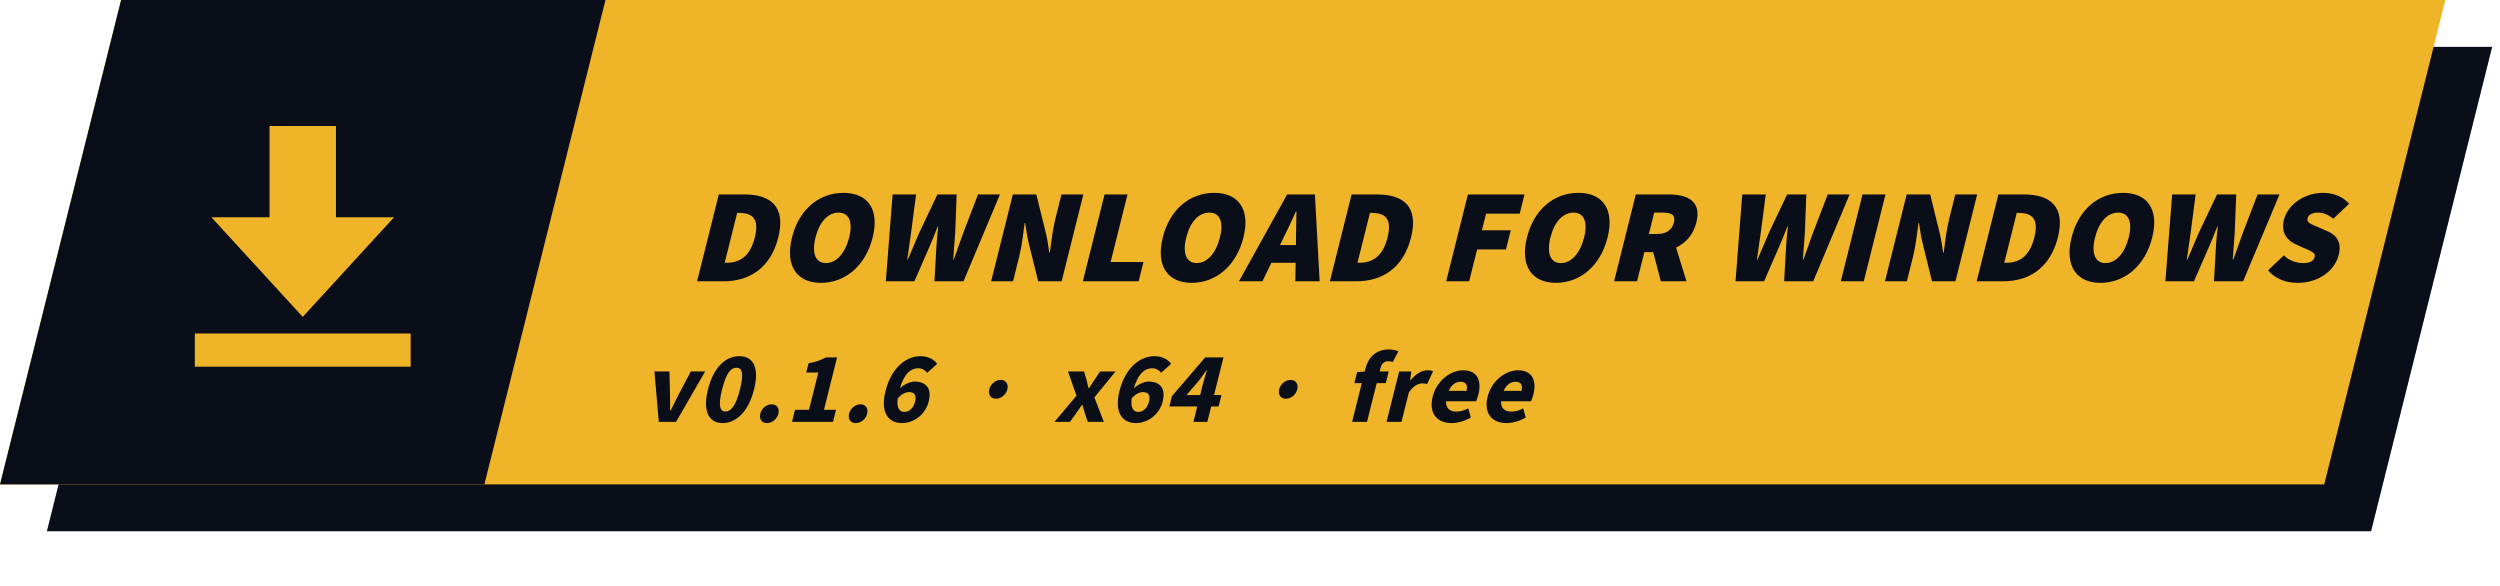
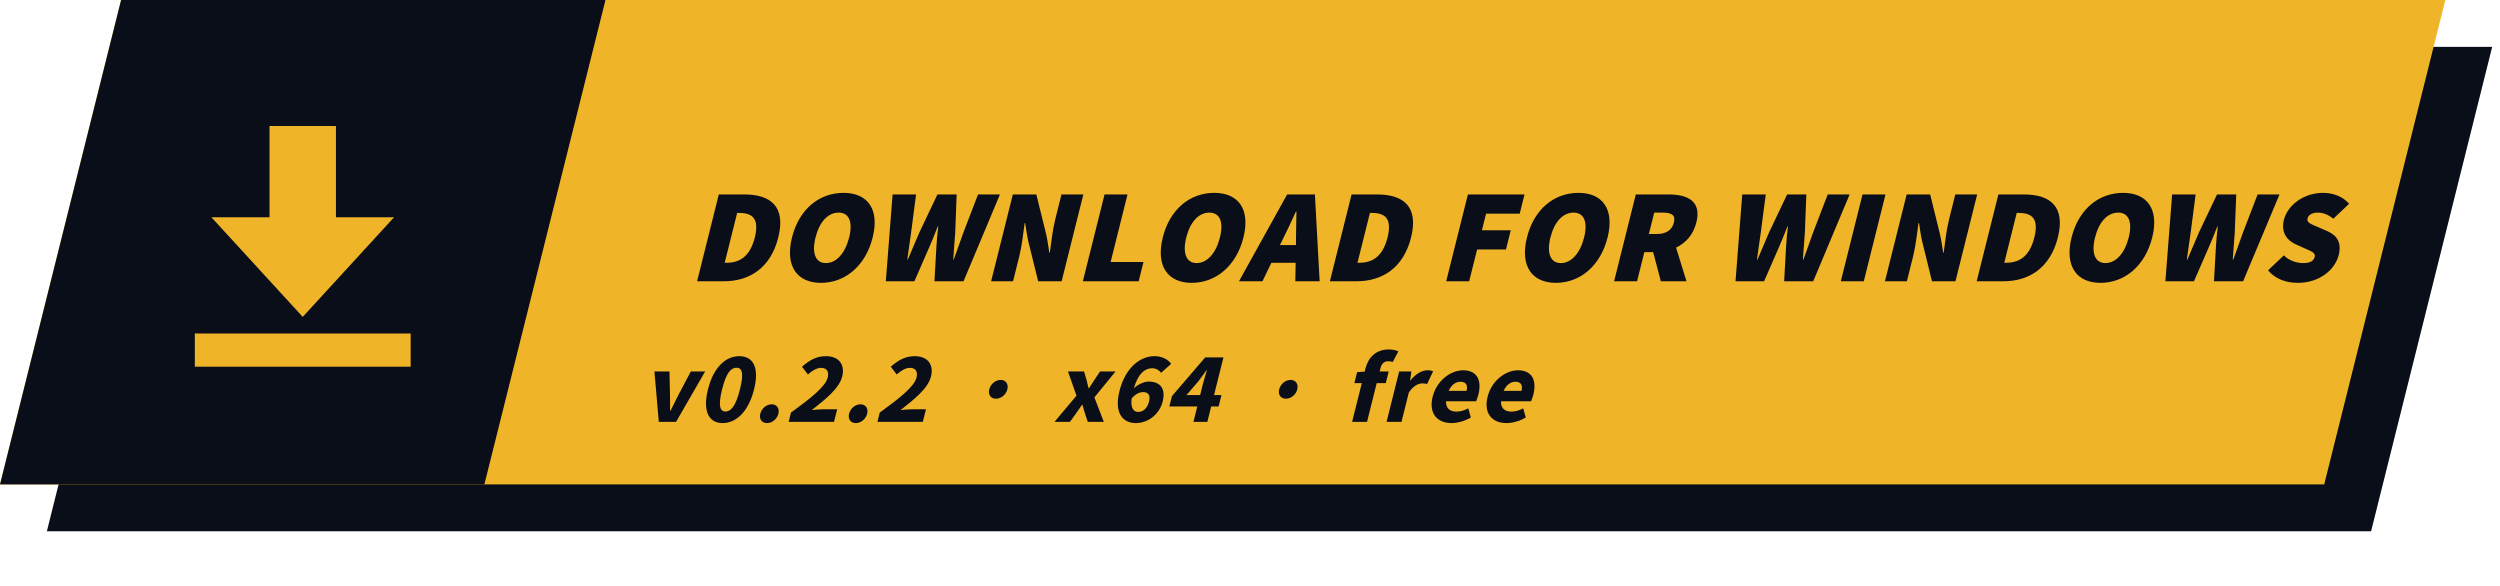
<svg xmlns="http://www.w3.org/2000/svg" width="640" height="150" viewBox="0 0 640 150">
  <path d="M31.00 0.00 H626.00 L595.00 124.00 H0.00 Z" fill="#0a0e18" transform="translate(12 12)" />
  <path d="M31.00 0.00 H626.00 L595.00 124.00 H0.00 Z" fill="#f0b429" />
  <path d="M31.00 0.00 L155.00 0.00 L124.00 124.00 L0.00 124.00 Z" fill="#0a0e18" />
  <g transform="translate(43.50 28.00) scale(1.0625)">
    <g fill="#f0b429">
      <path d="M24 4 H40 V26 H54 L32 50 L10 26 H24 Z" fill-rule="nonzero" />
      <path d="M6 54 h52 v8 h-52 Z" fill-rule="nonzero" />
    </g>
  </g>
  <g transform="translate(176 72) skewX(-14.036)">
    <path d="M2.46 0H9.37C15.79 0 20.44 -3.35 20.44 -11.21C20.44 -19.08 15.79 -22.22 9.02 -22.22H2.46ZM8.34 -4.72V-17.5H8.68C11.9 -17.5 14.43 -16.41 14.43 -11.21C14.43 -6.02 11.9 -4.72 8.68 -4.72Z M34.28 0.41C40.43 0.41 44.6 -3.9 44.6 -11.21C44.6 -18.49 40.43 -22.63 34.28 -22.63C28.12 -22.63 23.95 -18.53 23.95 -11.21C23.95 -3.9 28.12 0.41 34.28 0.41ZM34.28 -4.65C31.61 -4.65 29.97 -7.18 29.97 -11.21C29.97 -15.25 31.61 -17.57 34.28 -17.57C36.94 -17.57 38.58 -15.25 38.58 -11.21C38.58 -7.18 36.94 -4.65 34.28 -4.65Z M50.77 0H58.09L59.73 -8.82C60.07 -10.53 60.31 -12.38 60.55 -14.02H60.69C60.89 -12.38 61.17 -10.53 61.51 -8.82L63.22 0H70.67L74.43 -22.22H68.82L67.52 -12.51C67.29 -10.26 67.01 -7.9 66.77 -5.54H66.64C66.23 -7.9 65.82 -10.29 65.41 -12.51L63.35 -22.22H58.43L56.24 -12.51C55.83 -10.22 55.42 -7.86 55.01 -5.54H54.88C54.64 -7.86 54.36 -10.19 54.12 -12.51L52.96 -22.22H46.95Z M77.73 0H83.34V-6.43C83.34 -9.16 82.86 -12.38 82.59 -14.9H82.72C83.41 -13.2 84.09 -11.42 84.84 -9.91L89.77 0H95.78V-22.22H90.18V-15.79C90.18 -13.06 90.66 -9.71 90.93 -7.32H90.79C90.11 -9.02 89.43 -10.8 88.67 -12.31L83.75 -22.22H77.73Z M101.21 0H115.5V-4.92H107.09V-22.22H101.21Z M129.19 0.41C135.34 0.41 139.52 -3.9 139.52 -11.21C139.52 -18.49 135.34 -22.63 129.19 -22.63C123.04 -22.63 118.87 -18.53 118.87 -11.21C118.87 -3.9 123.04 0.41 129.19 0.41ZM129.19 -4.65C126.53 -4.65 124.88 -7.18 124.88 -11.21C124.88 -15.25 126.53 -17.57 129.19 -17.57C131.86 -17.57 133.5 -15.25 133.5 -11.21C133.5 -7.18 131.86 -4.65 129.19 -4.65Z M149.72 -10.8C150.27 -12.92 150.82 -15.59 151.3 -17.84H151.43C151.98 -15.62 152.53 -12.92 153.07 -10.8L153.45 -9.26H149.35ZM141.18 0H147.19L148.29 -4.72H154.51L155.6 0H161.83L155.06 -22.22H147.95Z M164.45 0H171.35C177.78 0 182.43 -3.35 182.43 -11.21C182.43 -19.08 177.78 -22.22 171.01 -22.22H164.45ZM170.33 -4.72V-17.5H170.67C173.88 -17.5 176.41 -16.41 176.41 -11.21C176.41 -6.02 173.88 -4.72 170.67 -4.72Z  M194.23 0H200.11V-8.14H207.49V-13.06H200.11V-17.3H208.72V-22.22H194.23Z M222.42 0.41C228.57 0.41 232.74 -3.9 232.74 -11.21C232.74 -18.49 228.57 -22.63 222.42 -22.63C216.27 -22.63 212.1 -18.53 212.1 -11.21C212.1 -3.9 216.27 0.41 222.42 0.41ZM222.42 -4.65C219.75 -4.65 218.11 -7.18 218.11 -11.21C218.11 -15.25 219.75 -17.57 222.42 -17.57C225.09 -17.57 226.73 -15.25 226.73 -11.21C226.73 -7.18 225.09 -4.65 222.42 -4.65Z M237.21 0H243.09V-7.45H245.35L249.17 0H255.74L250.92 -8.61C253.07 -9.78 254.51 -11.86 254.51 -15.04C254.51 -20.58 250.4 -22.22 245.62 -22.22H237.21ZM243.09 -12.1V-17.57H245.21C247.53 -17.57 248.76 -16.96 248.76 -15.04C248.76 -13.13 247.53 -12.1 245.21 -12.1Z  M268.29 0H275.61L277.25 -8.82C277.59 -10.53 277.83 -12.38 278.07 -14.02H278.21C278.41 -12.38 278.68 -10.53 279.03 -8.82L280.74 0H288.19L291.95 -22.22H286.34L285.04 -12.51C284.8 -10.26 284.53 -7.9 284.29 -5.54H284.15C283.74 -7.9 283.33 -10.29 282.92 -12.51L280.87 -22.22H275.95L273.76 -12.51C273.35 -10.22 272.94 -7.86 272.53 -5.54H272.39C272.16 -7.86 271.88 -10.19 271.64 -12.51L270.48 -22.22H264.46Z M295.25 0H301.13V-22.22H295.25Z M306.55 0H312.16V-6.43C312.16 -9.16 311.68 -12.38 311.41 -14.9H311.55C312.23 -13.2 312.91 -11.42 313.67 -9.91L318.59 0H324.6V-22.22H319V-15.79C319 -13.06 319.48 -9.71 319.75 -7.32H319.61C318.93 -9.02 318.25 -10.8 317.49 -12.31L312.57 -22.22H306.55Z M330.03 0H336.93C343.36 0 348.01 -3.35 348.01 -11.21C348.01 -19.08 343.36 -22.22 336.59 -22.22H330.03ZM335.91 -4.72V-17.5H336.25C339.46 -17.5 341.99 -16.41 341.99 -11.21C341.99 -6.02 339.46 -4.72 336.25 -4.72Z M361.84 0.41C367.99 0.41 372.17 -3.9 372.17 -11.21C372.17 -18.49 367.99 -22.63 361.84 -22.63C355.69 -22.63 351.52 -18.53 351.52 -11.21C351.52 -3.9 355.69 0.41 361.84 0.41ZM361.84 -4.65C359.17 -4.65 357.53 -7.18 357.53 -11.21C357.53 -15.25 359.17 -17.57 361.84 -17.57C364.51 -17.57 366.15 -15.25 366.15 -11.21C366.15 -7.18 364.51 -4.65 361.84 -4.65Z M378.34 0H385.66L387.3 -8.82C387.64 -10.53 387.88 -12.38 388.12 -14.02H388.25C388.46 -12.38 388.73 -10.53 389.07 -8.82L390.78 0H398.24L402 -22.22H396.39L395.09 -12.51C394.85 -10.26 394.58 -7.9 394.34 -5.54H394.2C393.79 -7.9 393.38 -10.29 392.97 -12.51L390.92 -22.22H386L383.81 -12.51C383.4 -10.22 382.99 -7.86 382.58 -5.54H382.44C382.2 -7.86 381.93 -10.19 381.69 -12.51L380.53 -22.22H374.51Z M412.34 0.41C417.88 0.41 421.03 -2.94 421.03 -6.7C421.03 -9.78 419.45 -11.69 416.68 -12.79L413.98 -13.85C411.97 -14.63 410.7 -15.01 410.7 -16.07C410.7 -17.06 411.59 -17.57 413.03 -17.57C414.32 -17.57 415.83 -17.02 417.33 -16L420.41 -19.83C418.39 -21.67 415.69 -22.63 413.03 -22.63C408.17 -22.63 404.75 -19.52 404.75 -15.73C404.75 -12.51 406.84 -10.49 409.23 -9.5L412 -8.38C413.88 -7.62 415.01 -7.28 415.01 -6.22C415.01 -5.23 414.26 -4.65 412.48 -4.65C410.7 -4.65 408.58 -5.33 407.01 -6.63L403.93 -2.8C406.33 -0.55 409.4 0.41 412.34 0.41Z" fill="#0a0e18" />
  </g>
  <g transform="translate(164 108) skewX(-14.036)">
-     <path d="M4.65 0H9.07L13.29 -12.9H9.62L7.93 -6.81C7.59 -5.54 7.25 -4.19 6.94 -2.83H6.84C6.5 -4.19 6.16 -5.54 5.82 -6.81L4.16 -12.9H0.31Z M21.06 0.31C24.6 0.31 26.96 -2.7 26.96 -8.32C26.96 -13.94 24.6 -16.82 21.06 -16.82C17.53 -16.82 15.16 -13.94 15.16 -8.32C15.16 -2.7 17.53 0.31 21.06 0.31ZM21.06 -2.65C19.79 -2.65 18.77 -3.82 18.77 -8.32C18.77 -12.84 19.79 -13.86 21.06 -13.86C22.36 -13.86 23.35 -12.84 23.35 -8.32C23.35 -3.82 22.36 -2.65 21.06 -2.65Z M32.43 0.31C33.75 0.31 34.74 -0.73 34.74 -2.08C34.74 -3.46 33.75 -4.5 32.43 -4.5C31.1 -4.5 30.11 -3.46 30.11 -2.08C30.11 -0.73 31.1 0.31 32.43 0.31Z M38.75 0H49.25V-3.09H46.16V-16.51H43.35C42.18 -15.81 41.03 -15.34 39.24 -15V-12.64H42.33V-3.09H38.75Z M55.15 0.31C56.48 0.31 57.47 -0.73 57.47 -2.08C57.47 -3.46 56.48 -4.5 55.15 -4.5C53.83 -4.5 52.84 -3.46 52.84 -2.08C52.84 -0.73 53.83 0.31 55.15 0.31Z M66.8 -7.62C68.05 -7.62 68.96 -6.97 68.96 -5.23C68.96 -3.35 68.03 -2.55 66.88 -2.55C65.74 -2.55 64.65 -3.38 64.31 -5.98C64.98 -7.15 65.95 -7.62 66.8 -7.62ZM66.96 0.31C69.95 0.31 72.45 -1.79 72.45 -5.23C72.45 -8.71 70.37 -10.32 67.53 -10.32C66.52 -10.32 65.09 -9.67 64.23 -8.58C64.36 -12.43 65.82 -13.73 67.64 -13.73C68.6 -13.73 69.64 -13.18 70.21 -12.56L72.21 -14.85C71.17 -15.91 69.59 -16.82 67.4 -16.82C63.92 -16.82 60.72 -14.04 60.72 -7.88C60.72 -2.08 63.76 0.31 66.96 0.31Z   M89.48 -5.93C90.81 -5.93 91.8 -6.97 91.8 -8.32C91.8 -9.7 90.81 -10.74 89.48 -10.74C88.16 -10.74 87.17 -9.7 87.17 -8.32C87.17 -6.97 88.16 -5.93 89.48 -5.93Z   M105.95 0H109.9L110.91 -2.13C111.22 -2.89 111.59 -3.64 111.9 -4.37H112C112.42 -3.64 112.81 -2.86 113.23 -2.13L114.47 0H118.58L114.6 -6.27L118.35 -12.9H114.4L113.51 -10.82C113.23 -10.09 112.89 -9.33 112.63 -8.61H112.52C112.16 -9.33 111.77 -10.09 111.43 -10.82L110.29 -12.9H106.18L109.9 -6.71Z M126.7 -7.62C127.94 -7.62 128.85 -6.97 128.85 -5.23C128.85 -3.35 127.92 -2.55 126.77 -2.55C125.63 -2.55 124.54 -3.38 124.2 -5.98C124.88 -7.15 125.84 -7.62 126.7 -7.62ZM126.85 0.31C129.84 0.31 132.34 -1.79 132.34 -5.23C132.34 -8.71 130.26 -10.32 127.42 -10.32C126.41 -10.32 124.98 -9.67 124.12 -8.58C124.25 -12.43 125.71 -13.73 127.53 -13.73C128.49 -13.73 129.53 -13.18 130.1 -12.56L132.1 -14.85C131.06 -15.91 129.48 -16.82 127.29 -16.82C123.81 -16.82 120.61 -14.04 120.61 -7.88C120.61 -2.08 123.65 0.31 126.85 0.31Z M138.03 -6.86 140.22 -10.45C140.69 -11.39 141.15 -12.32 141.57 -13.23H141.67C141.62 -12.19 141.52 -10.61 141.52 -9.54V-6.86ZM141.52 0H145.08V-3.95H146.98V-6.86H145.08V-16.51H140.4L134.37 -6.58V-3.95H141.52Z   M163.7 -5.93C165.03 -5.93 166.02 -6.97 166.02 -8.32C166.02 -9.7 165.03 -10.74 163.7 -10.74C162.38 -10.74 161.39 -9.7 161.39 -8.32C161.39 -6.97 162.38 -5.93 163.7 -5.93Z   M182.14 0H185.96V-9.91H188.28V-12.9H185.96V-13.68C185.96 -15 186.51 -15.52 187.45 -15.52C187.86 -15.52 188.3 -15.47 188.72 -15.34L189.47 -18.07C188.9 -18.28 187.97 -18.54 186.9 -18.54C183.42 -18.54 182.14 -16.3 182.14 -13.57V-12.87L180.24 -12.74V-9.91H182.14Z M190.96 0H194.78V-7.49C195.46 -9.23 196.65 -9.85 197.61 -9.85C198.16 -9.85 198.47 -9.8 198.91 -9.7L199.64 -12.95C199.28 -13.1 198.84 -13.21 198.11 -13.21C196.78 -13.21 195.38 -12.38 194.44 -10.63H194.34L194.08 -12.9H190.96Z M207.31 -10.27C208.85 -10.27 209.45 -9.28 209.45 -7.93H204.87C205.21 -9.7 206.3 -10.27 207.31 -10.27ZM207.68 0.31C209.21 0.31 210.95 -0.21 212.25 -1.12L211.01 -3.46C210.1 -2.91 209.16 -2.63 208.2 -2.63C206.74 -2.63 205.29 -3.28 204.87 -5.28H212.57C212.64 -5.67 212.72 -6.34 212.72 -7.02C212.72 -10.53 210.93 -13.21 207.24 -13.21C204.14 -13.21 201.15 -10.63 201.15 -6.45C201.15 -2.16 203.99 0.31 207.68 0.31Z M221.38 -10.27C222.92 -10.27 223.51 -9.28 223.51 -7.93H218.94C219.28 -9.7 220.37 -10.27 221.38 -10.27ZM221.75 0.31C223.28 0.31 225.02 -0.21 226.32 -1.12L225.07 -3.46C224.16 -2.91 223.23 -2.63 222.27 -2.63C220.81 -2.63 219.35 -3.28 218.94 -5.28H226.63C226.71 -5.67 226.79 -6.34 226.79 -7.02C226.79 -10.53 225 -13.21 221.3 -13.21C218.21 -13.21 215.22 -10.63 215.22 -6.45C215.22 -2.16 218.05 0.31 221.75 0.31Z" fill="#0a0e18" />
+     <path d="M4.65 0H9.07L13.29 -12.9H9.62L7.93 -6.81C7.59 -5.54 7.25 -4.19 6.94 -2.83H6.84C6.5 -4.19 6.16 -5.54 5.82 -6.81L4.16 -12.9H0.31Z M21.06 0.31C24.6 0.31 26.96 -2.7 26.96 -8.32C26.96 -13.94 24.6 -16.82 21.06 -16.82C17.53 -16.82 15.16 -13.94 15.16 -8.32C15.16 -2.7 17.53 0.31 21.06 0.31ZM21.06 -2.65C19.79 -2.65 18.77 -3.82 18.77 -8.32C18.77 -12.84 19.79 -13.86 21.06 -13.86C22.36 -13.86 23.35 -12.84 23.35 -8.32C23.35 -3.82 22.36 -2.65 21.06 -2.65Z M32.43 0.31C33.75 0.31 34.74 -0.73 34.74 -2.08C34.74 -3.46 33.75 -4.5 32.43 -4.5C31.1 -4.5 30.11 -3.46 30.11 -2.08C30.11 -0.73 31.1 0.31 32.43 0.31Z M37.89 0H49.51V-3.22H45.82C45.06 -3.22 43.92 -3.12 43.06 -3.02C46 -5.9 48.7 -8.61 48.7 -11.6C48.7 -14.74 46.49 -16.82 43.24 -16.82C40.93 -16.82 39.37 -15.91 37.78 -14.12L39.79 -12.14C40.62 -13.03 41.53 -13.83 42.72 -13.83C44.15 -13.83 45.06 -12.95 45.06 -11.34C45.06 -9.02 42.05 -6.06 37.89 -2.37Z M55.15 0.31C56.48 0.31 57.47 -0.73 57.47 -2.08C57.47 -3.46 56.48 -4.5 55.15 -4.5C53.83 -4.5 52.84 -3.46 52.84 -2.08C52.84 -0.73 53.83 0.31 55.15 0.31Z M60.62 0H72.24V-3.22H68.55C67.79 -3.22 66.65 -3.12 65.79 -3.02C68.73 -5.9 71.43 -8.61 71.43 -11.6C71.43 -14.74 69.22 -16.82 65.97 -16.82C63.66 -16.82 62.1 -15.91 60.51 -14.12L62.51 -12.14C63.35 -13.03 64.26 -13.83 65.45 -13.83C66.88 -13.83 67.79 -12.95 67.79 -11.34C67.79 -9.02 64.78 -6.06 60.62 -2.37Z   M89.48 -5.93C90.81 -5.93 91.8 -6.97 91.8 -8.32C91.8 -9.7 90.81 -10.74 89.48 -10.74C88.16 -10.74 87.17 -9.7 87.17 -8.32C87.17 -6.97 88.16 -5.93 89.48 -5.93Z   M105.95 0H109.9L110.91 -2.13C111.22 -2.89 111.59 -3.64 111.9 -4.37H112C112.42 -3.64 112.81 -2.86 113.23 -2.13L114.47 0H118.58L114.6 -6.27L118.35 -12.9H114.4L113.51 -10.82C113.23 -10.09 112.89 -9.33 112.63 -8.61H112.52C112.16 -9.33 111.77 -10.09 111.43 -10.82L110.29 -12.9H106.18L109.9 -6.71Z M126.7 -7.62C127.94 -7.62 128.85 -6.97 128.85 -5.23C128.85 -3.35 127.92 -2.55 126.77 -2.55C125.63 -2.55 124.54 -3.38 124.2 -5.98C124.88 -7.15 125.84 -7.62 126.7 -7.62ZM126.85 0.31C129.84 0.31 132.34 -1.79 132.34 -5.23C132.34 -8.71 130.26 -10.32 127.42 -10.32C126.41 -10.32 124.98 -9.67 124.12 -8.58C124.25 -12.43 125.71 -13.73 127.53 -13.73C128.49 -13.73 129.53 -13.18 130.1 -12.56L132.1 -14.85C131.06 -15.91 129.48 -16.82 127.29 -16.82C123.81 -16.82 120.61 -14.04 120.61 -7.88C120.61 -2.08 123.65 0.31 126.85 0.31Z M138.03 -6.86 140.22 -10.45C140.69 -11.39 141.15 -12.32 141.57 -13.23H141.67C141.62 -12.19 141.52 -10.61 141.52 -9.54V-6.86ZM141.52 0H145.08V-3.95H146.98V-6.86H145.08V-16.51H140.4L134.37 -6.58V-3.95H141.52Z   M163.7 -5.93C165.03 -5.93 166.02 -6.97 166.02 -8.32C166.02 -9.7 165.03 -10.74 163.7 -10.74C162.38 -10.74 161.39 -9.7 161.39 -8.32C161.39 -6.97 162.38 -5.93 163.7 -5.93Z   M182.14 0H185.96V-9.91H188.28V-12.9H185.96V-13.68C185.96 -15 186.51 -15.52 187.45 -15.52C187.86 -15.52 188.3 -15.47 188.72 -15.34L189.47 -18.07C188.9 -18.28 187.97 -18.54 186.9 -18.54C183.42 -18.54 182.14 -16.3 182.14 -13.57V-12.87L180.24 -12.74V-9.91H182.14Z M190.96 0H194.78V-7.49C195.46 -9.23 196.65 -9.85 197.61 -9.85C198.16 -9.85 198.47 -9.8 198.91 -9.7L199.64 -12.95C199.28 -13.1 198.84 -13.21 198.11 -13.21C196.78 -13.21 195.38 -12.38 194.44 -10.63H194.34L194.08 -12.9H190.96Z M207.31 -10.27C208.85 -10.27 209.45 -9.28 209.45 -7.93H204.87C205.21 -9.7 206.3 -10.27 207.31 -10.27ZM207.68 0.31C209.21 0.31 210.95 -0.21 212.25 -1.12L211.01 -3.46C210.1 -2.91 209.16 -2.63 208.2 -2.63C206.74 -2.63 205.29 -3.28 204.87 -5.28H212.57C212.64 -5.67 212.72 -6.34 212.72 -7.02C212.72 -10.53 210.93 -13.21 207.24 -13.21C204.14 -13.21 201.15 -10.63 201.15 -6.45C201.15 -2.16 203.99 0.31 207.68 0.31Z M221.38 -10.27C222.92 -10.27 223.51 -9.28 223.51 -7.93H218.94C219.28 -9.7 220.37 -10.27 221.38 -10.27ZM221.75 0.31C223.28 0.31 225.02 -0.21 226.32 -1.12L225.07 -3.46C224.16 -2.91 223.23 -2.63 222.27 -2.63C220.81 -2.63 219.35 -3.28 218.94 -5.28H226.63C226.71 -5.67 226.79 -6.34 226.79 -7.02C226.79 -10.53 225 -13.21 221.3 -13.21C218.21 -13.21 215.22 -10.63 215.22 -6.45C215.22 -2.16 218.05 0.31 221.75 0.31Z" fill="#0a0e18" />
  </g>
</svg>
